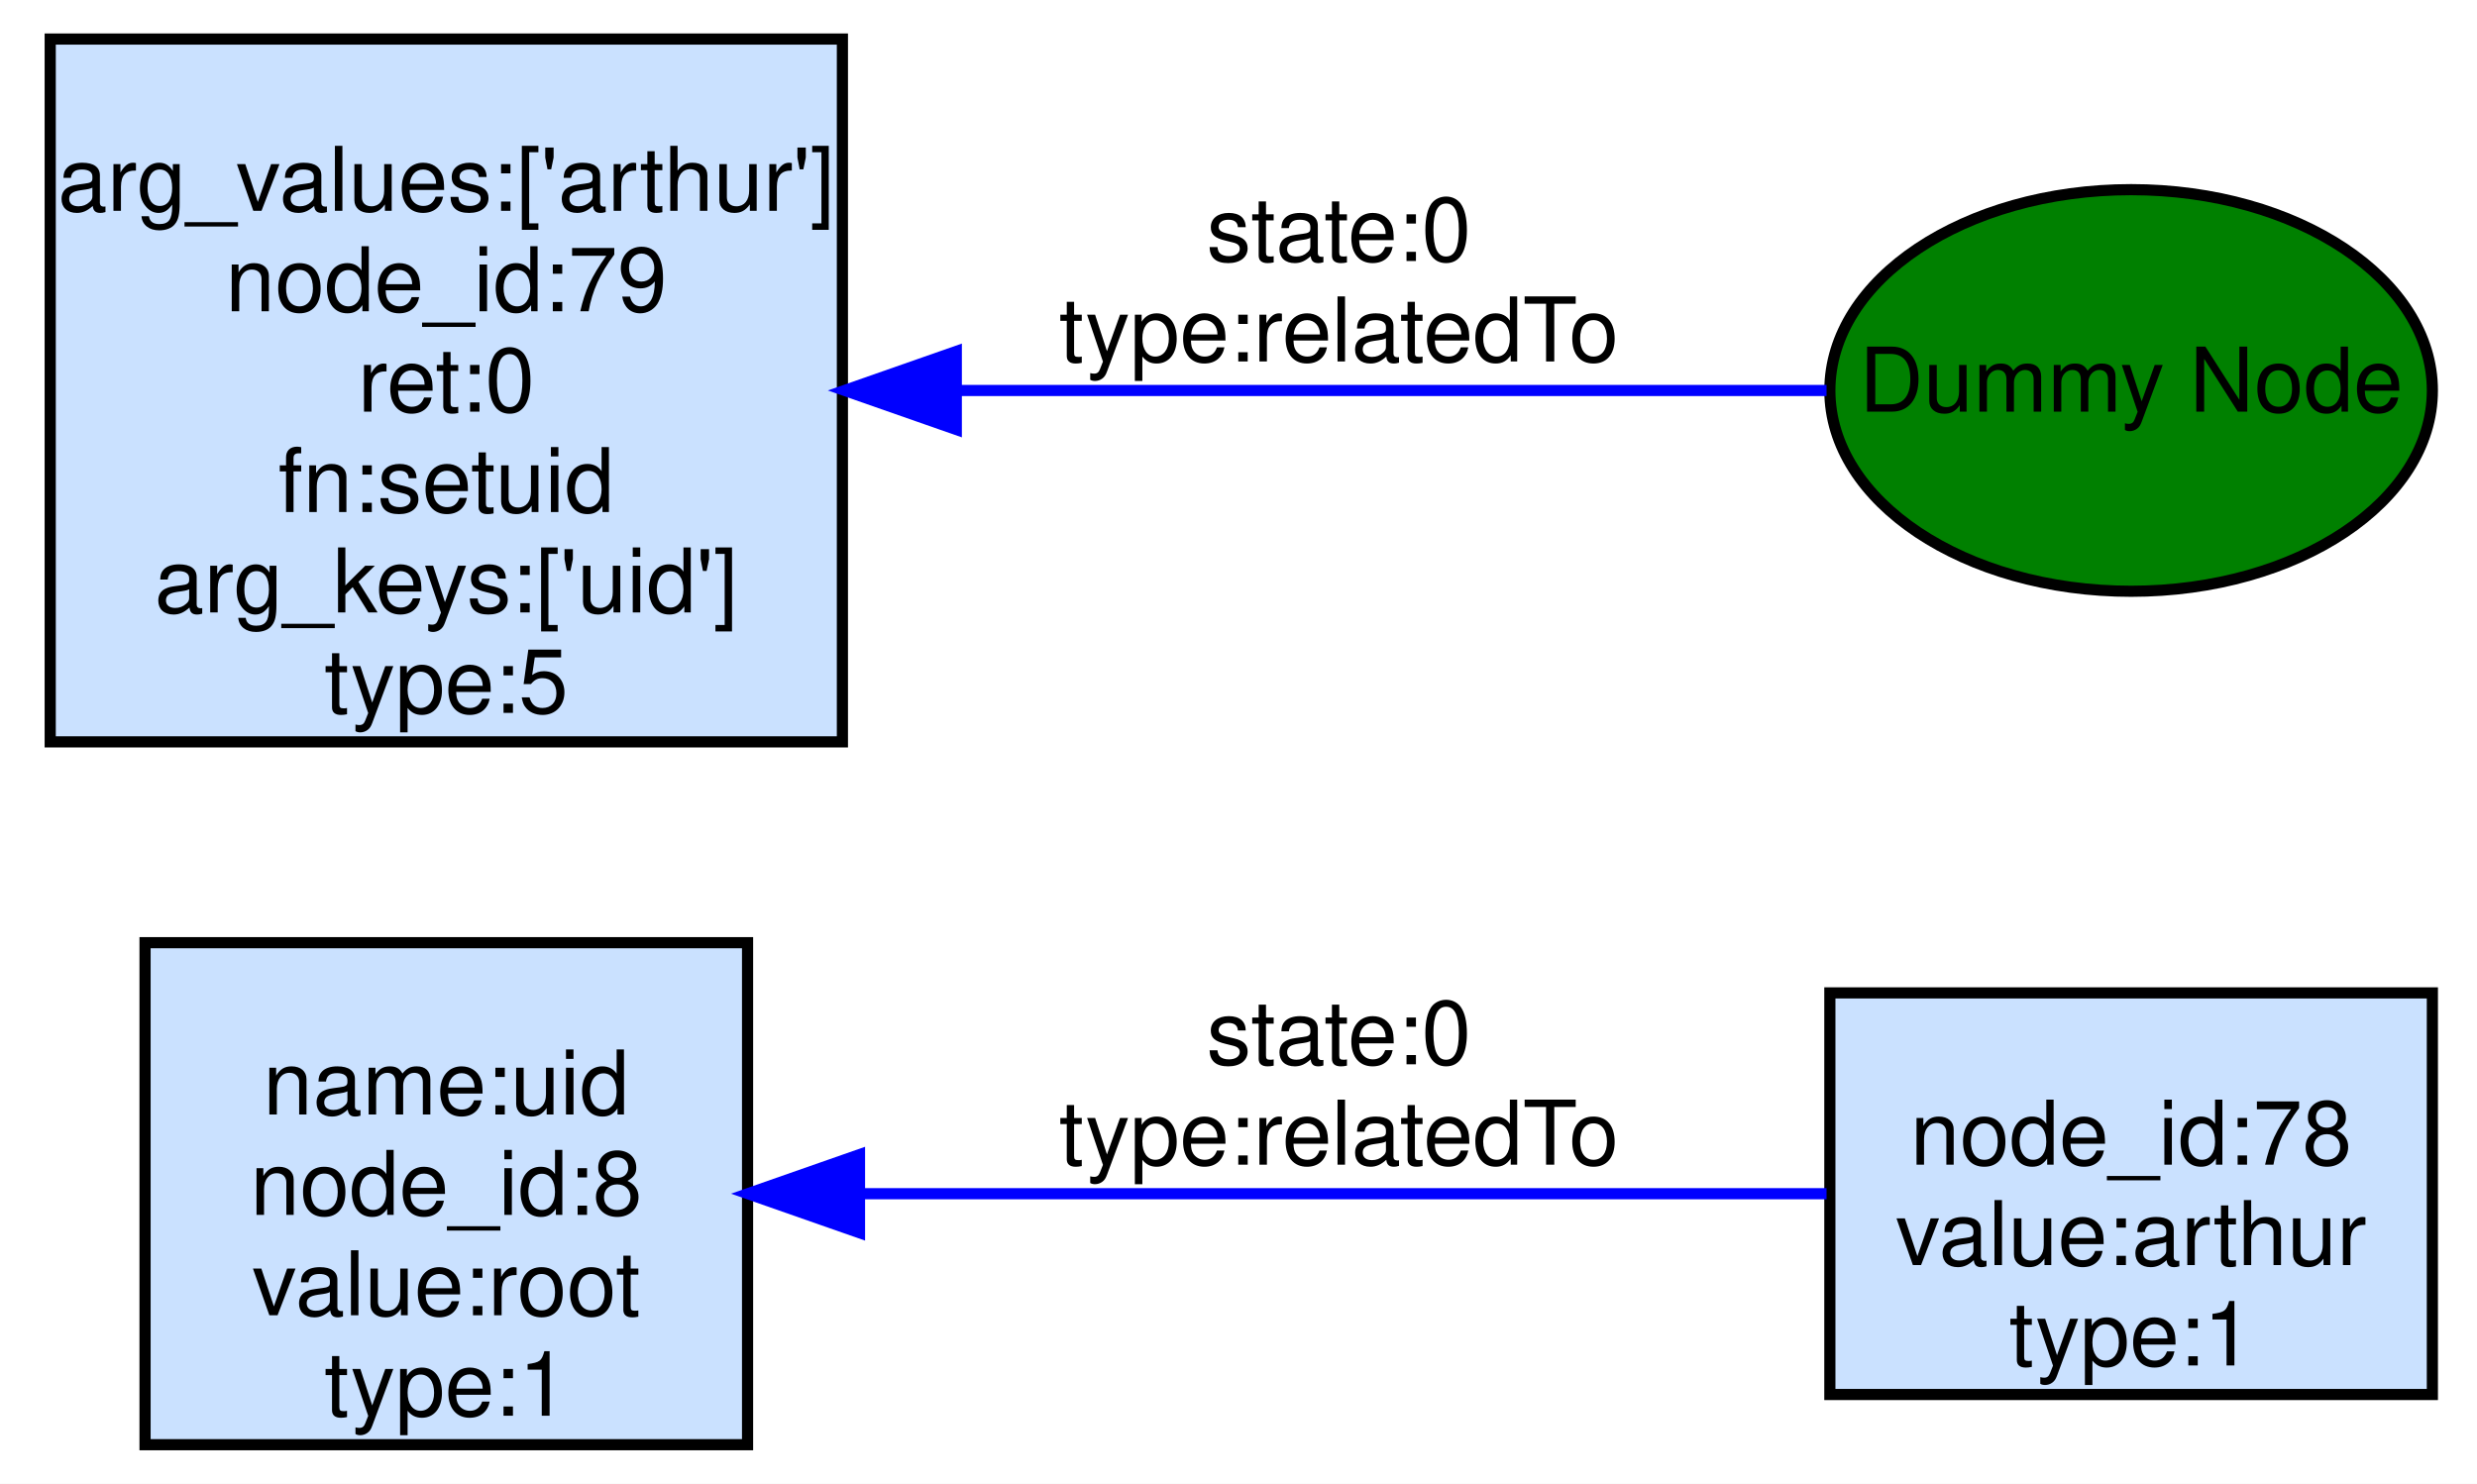
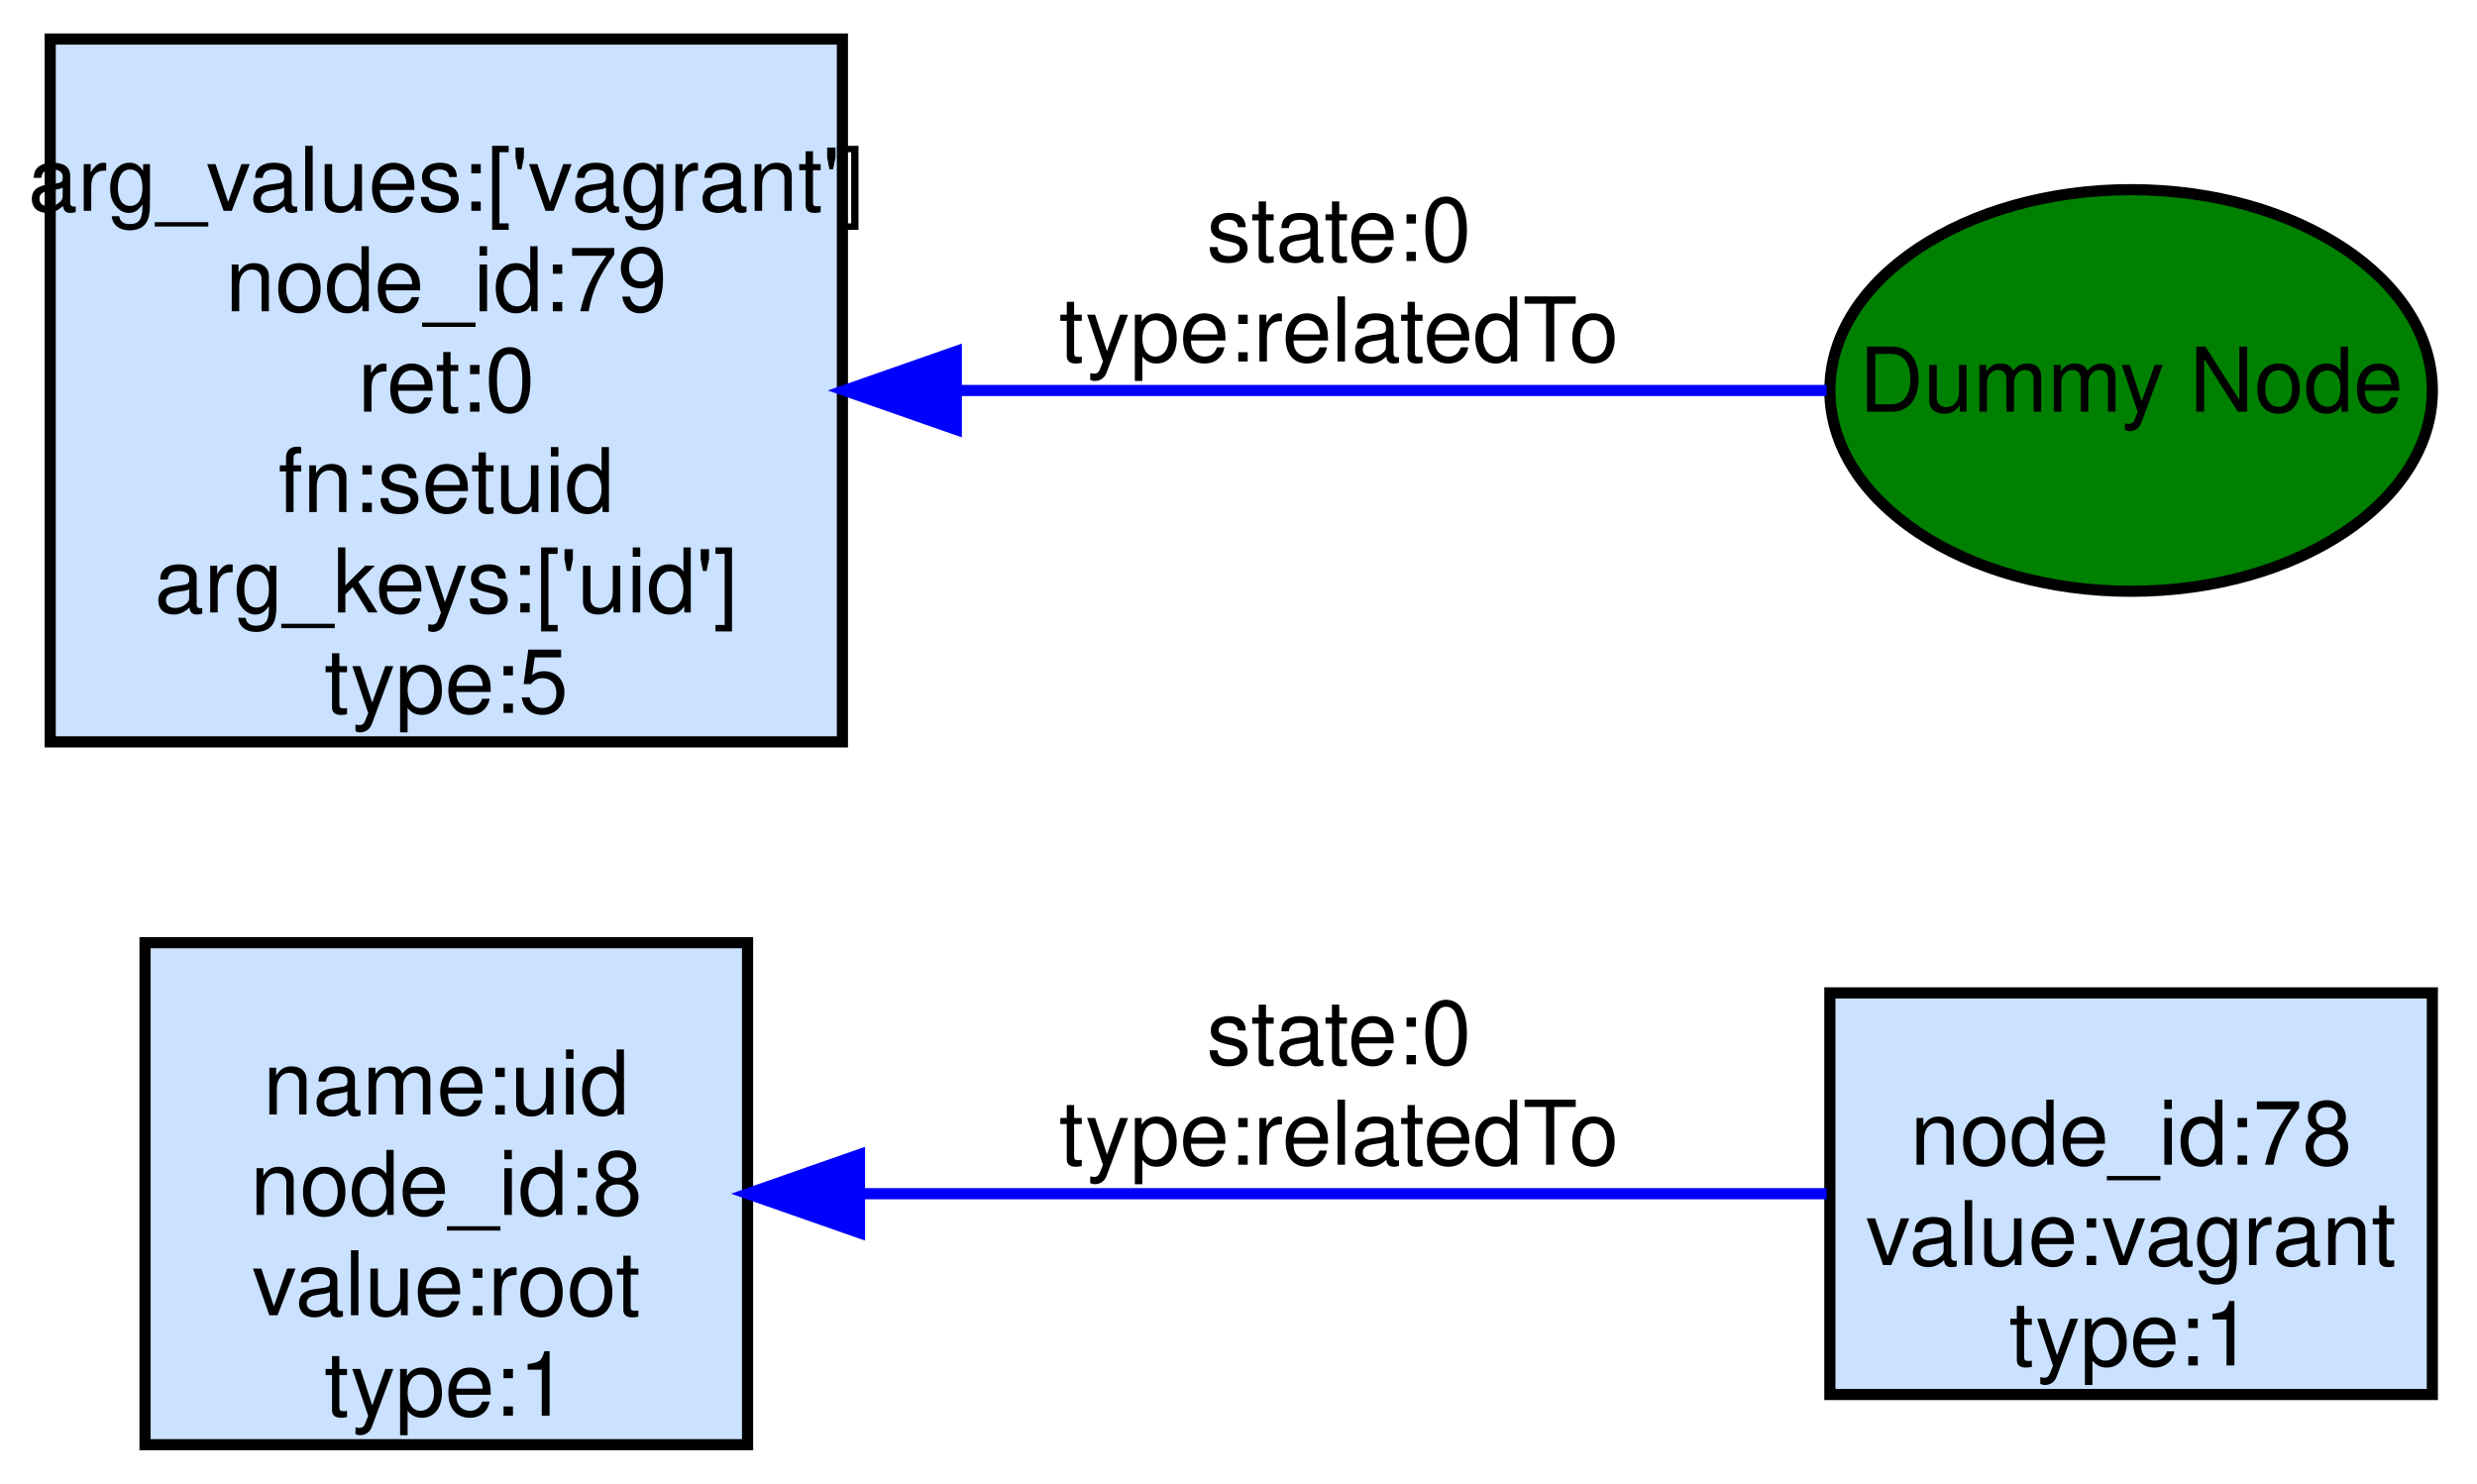
<svg xmlns="http://www.w3.org/2000/svg" width="222pt" height="133pt" viewBox="0.00 0.00 222.00 133.00">
  <g id="graph0" class="graph" transform="scale(1 1) rotate(0) translate(4 129)">
    <polygon fill="white" stroke="none" points="-4,4 -4,-129 218,-129 218,4 -4,4" />
    <g id="node1" class="node">
      <polygon fill="#cae1ff" stroke="black" points="63,-44.5 9,-44.5 9,0.5 63,0.5 63,-44.5" />
      <text text-anchor="middle" x="36" y="-29.1" font-family="Helvetica,sans-Serif" font-size="8.00">name:uid</text>
      <text text-anchor="middle" x="36" y="-20.1" font-family="Helvetica,sans-Serif" font-size="8.00">node_id:8</text>
      <text text-anchor="middle" x="36" y="-11.1" font-family="Helvetica,sans-Serif" font-size="8.00">value:root</text>
      <text text-anchor="middle" x="36" y="-2.1" font-family="Helvetica,sans-Serif" font-size="8.00">type:1</text>
    </g>
    <g id="node2" class="node">
      <ellipse fill="green" stroke="black" cx="187" cy="-94" rx="27" ry="18" />
      <text text-anchor="middle" x="187" y="-92.1" font-family="Helvetica,sans-Serif" font-size="8.00">Dummy Node</text>
    </g>
    <g id="node3" class="node">
      <polygon fill="#cae1ff" stroke="black" points="71.5,-125.5 0.5,-125.5 0.5,-62.5 71.5,-62.5 71.5,-125.5" />
-       <text text-anchor="middle" x="36" y="-110.1" font-family="Helvetica,sans-Serif" font-size="8.00">arg_values:['arthur']</text>
+       <text text-anchor="middle" x="36" y="-110.1" font-family="Helvetica,sans-Serif" font-size="8.00">arg_values:['vagrant']</text>
      <text text-anchor="middle" x="36" y="-101.1" font-family="Helvetica,sans-Serif" font-size="8.00">node_id:79</text>
      <text text-anchor="middle" x="36" y="-92.1" font-family="Helvetica,sans-Serif" font-size="8.00">ret:0</text>
      <text text-anchor="middle" x="36" y="-83.1" font-family="Helvetica,sans-Serif" font-size="8.00">fn:setuid</text>
      <text text-anchor="middle" x="36" y="-74.1" font-family="Helvetica,sans-Serif" font-size="8.00">arg_keys:['uid']</text>
      <text text-anchor="middle" x="36" y="-65.1" font-family="Helvetica,sans-Serif" font-size="8.00">type:5</text>
    </g>
    <g id="edge1" class="edge">
      <path fill="none" stroke="blue" d="M159.705,-94C138.19,-94 107.277,-94 81.861,-94" />
      <polygon fill="blue" stroke="blue" points="81.708,-90.5 71.708,-94 81.708,-97.5 81.708,-90.5" />
      <text text-anchor="middle" x="116" y="-105.6" font-family="Helvetica,sans-Serif" font-size="8.00">state:0</text>
      <text text-anchor="middle" x="116" y="-96.6" font-family="Helvetica,sans-Serif" font-size="8.00">type:relatedTo</text>
    </g>
    <g id="node4" class="node">
      <polygon fill="#cae1ff" stroke="black" points="214,-40 160,-40 160,-4 214,-4 214,-40" />
      <text text-anchor="middle" x="187" y="-24.6" font-family="Helvetica,sans-Serif" font-size="8.00">node_id:78</text>
-       <text text-anchor="middle" x="187" y="-15.6" font-family="Helvetica,sans-Serif" font-size="8.00">value:arthur</text>
+       <text text-anchor="middle" x="187" y="-15.6" font-family="Helvetica,sans-Serif" font-size="8.00">value:vagrant</text>
      <text text-anchor="middle" x="187" y="-6.6" font-family="Helvetica,sans-Serif" font-size="8.00">type:1</text>
    </g>
    <g id="edge2" class="edge">
      <path fill="none" stroke="blue" d="M159.705,-22C135.661,-22 99.877,-22 73.149,-22" />
      <polygon fill="blue" stroke="blue" points="73.032,-18.5 63.032,-22 73.032,-25.5 73.032,-18.5" />
      <text text-anchor="middle" x="116" y="-33.6" font-family="Helvetica,sans-Serif" font-size="8.00">state:0</text>
      <text text-anchor="middle" x="116" y="-24.6" font-family="Helvetica,sans-Serif" font-size="8.00">type:relatedTo</text>
    </g>
  </g>
</svg>
